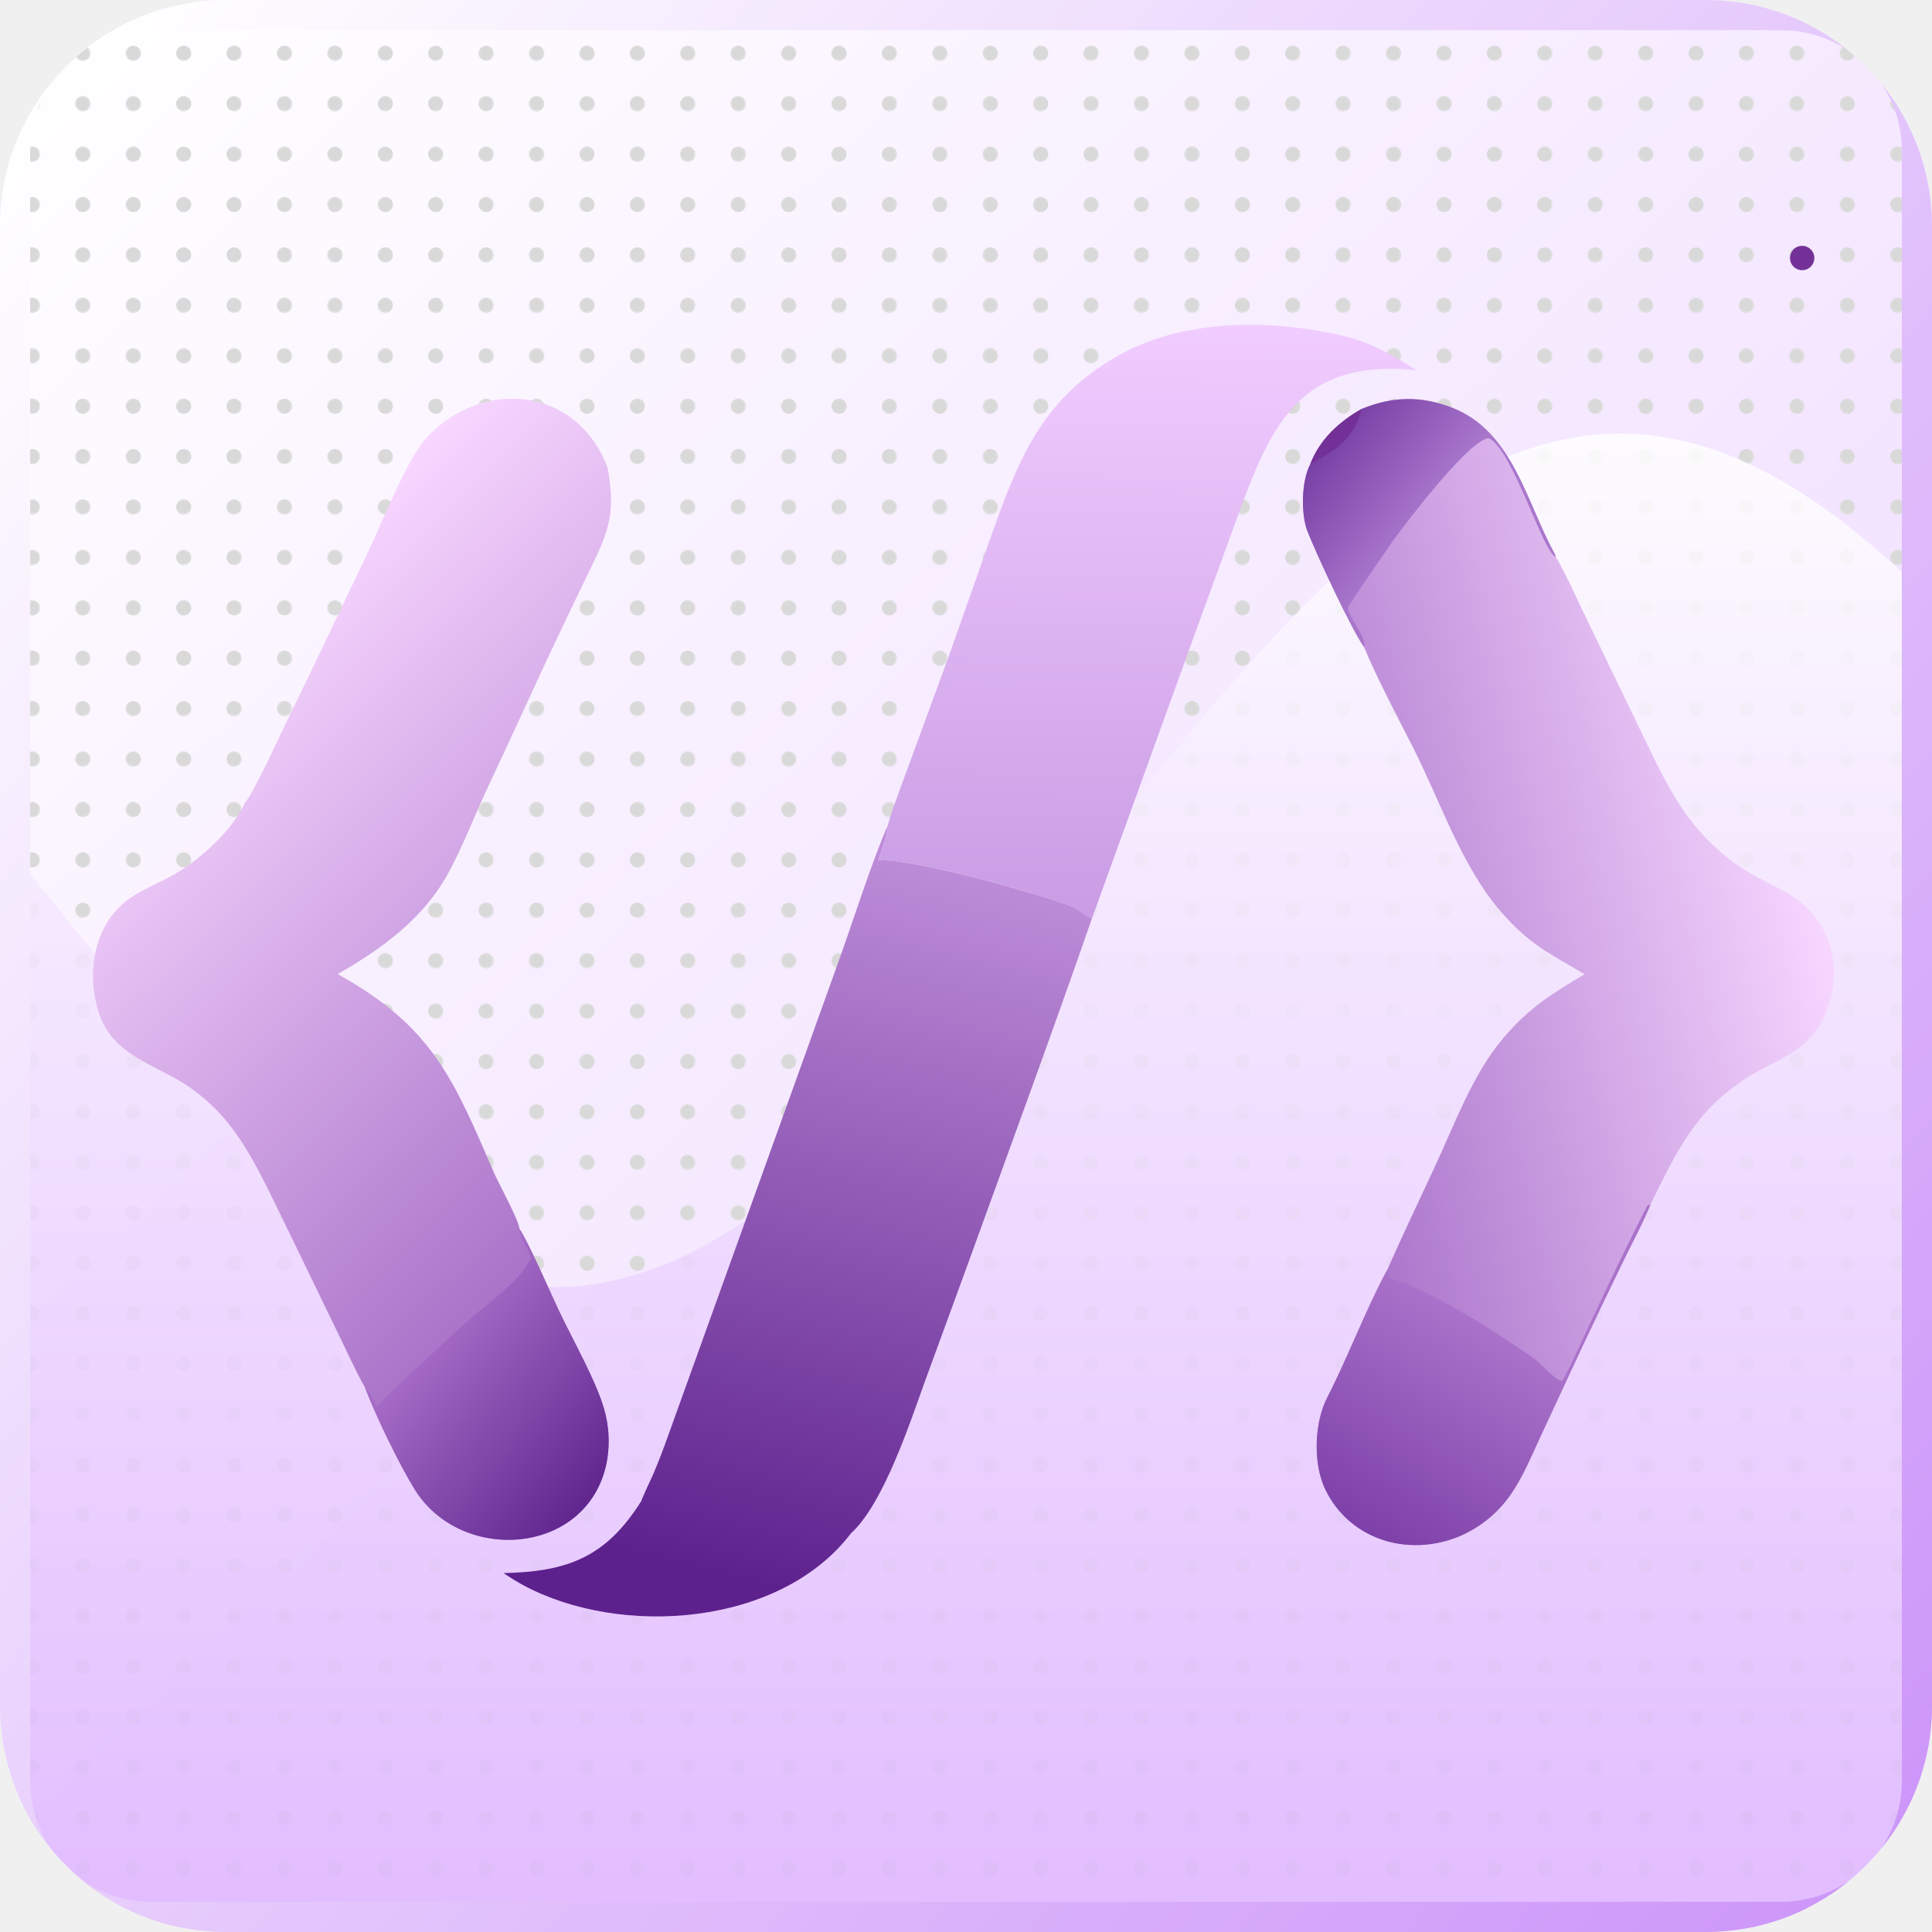
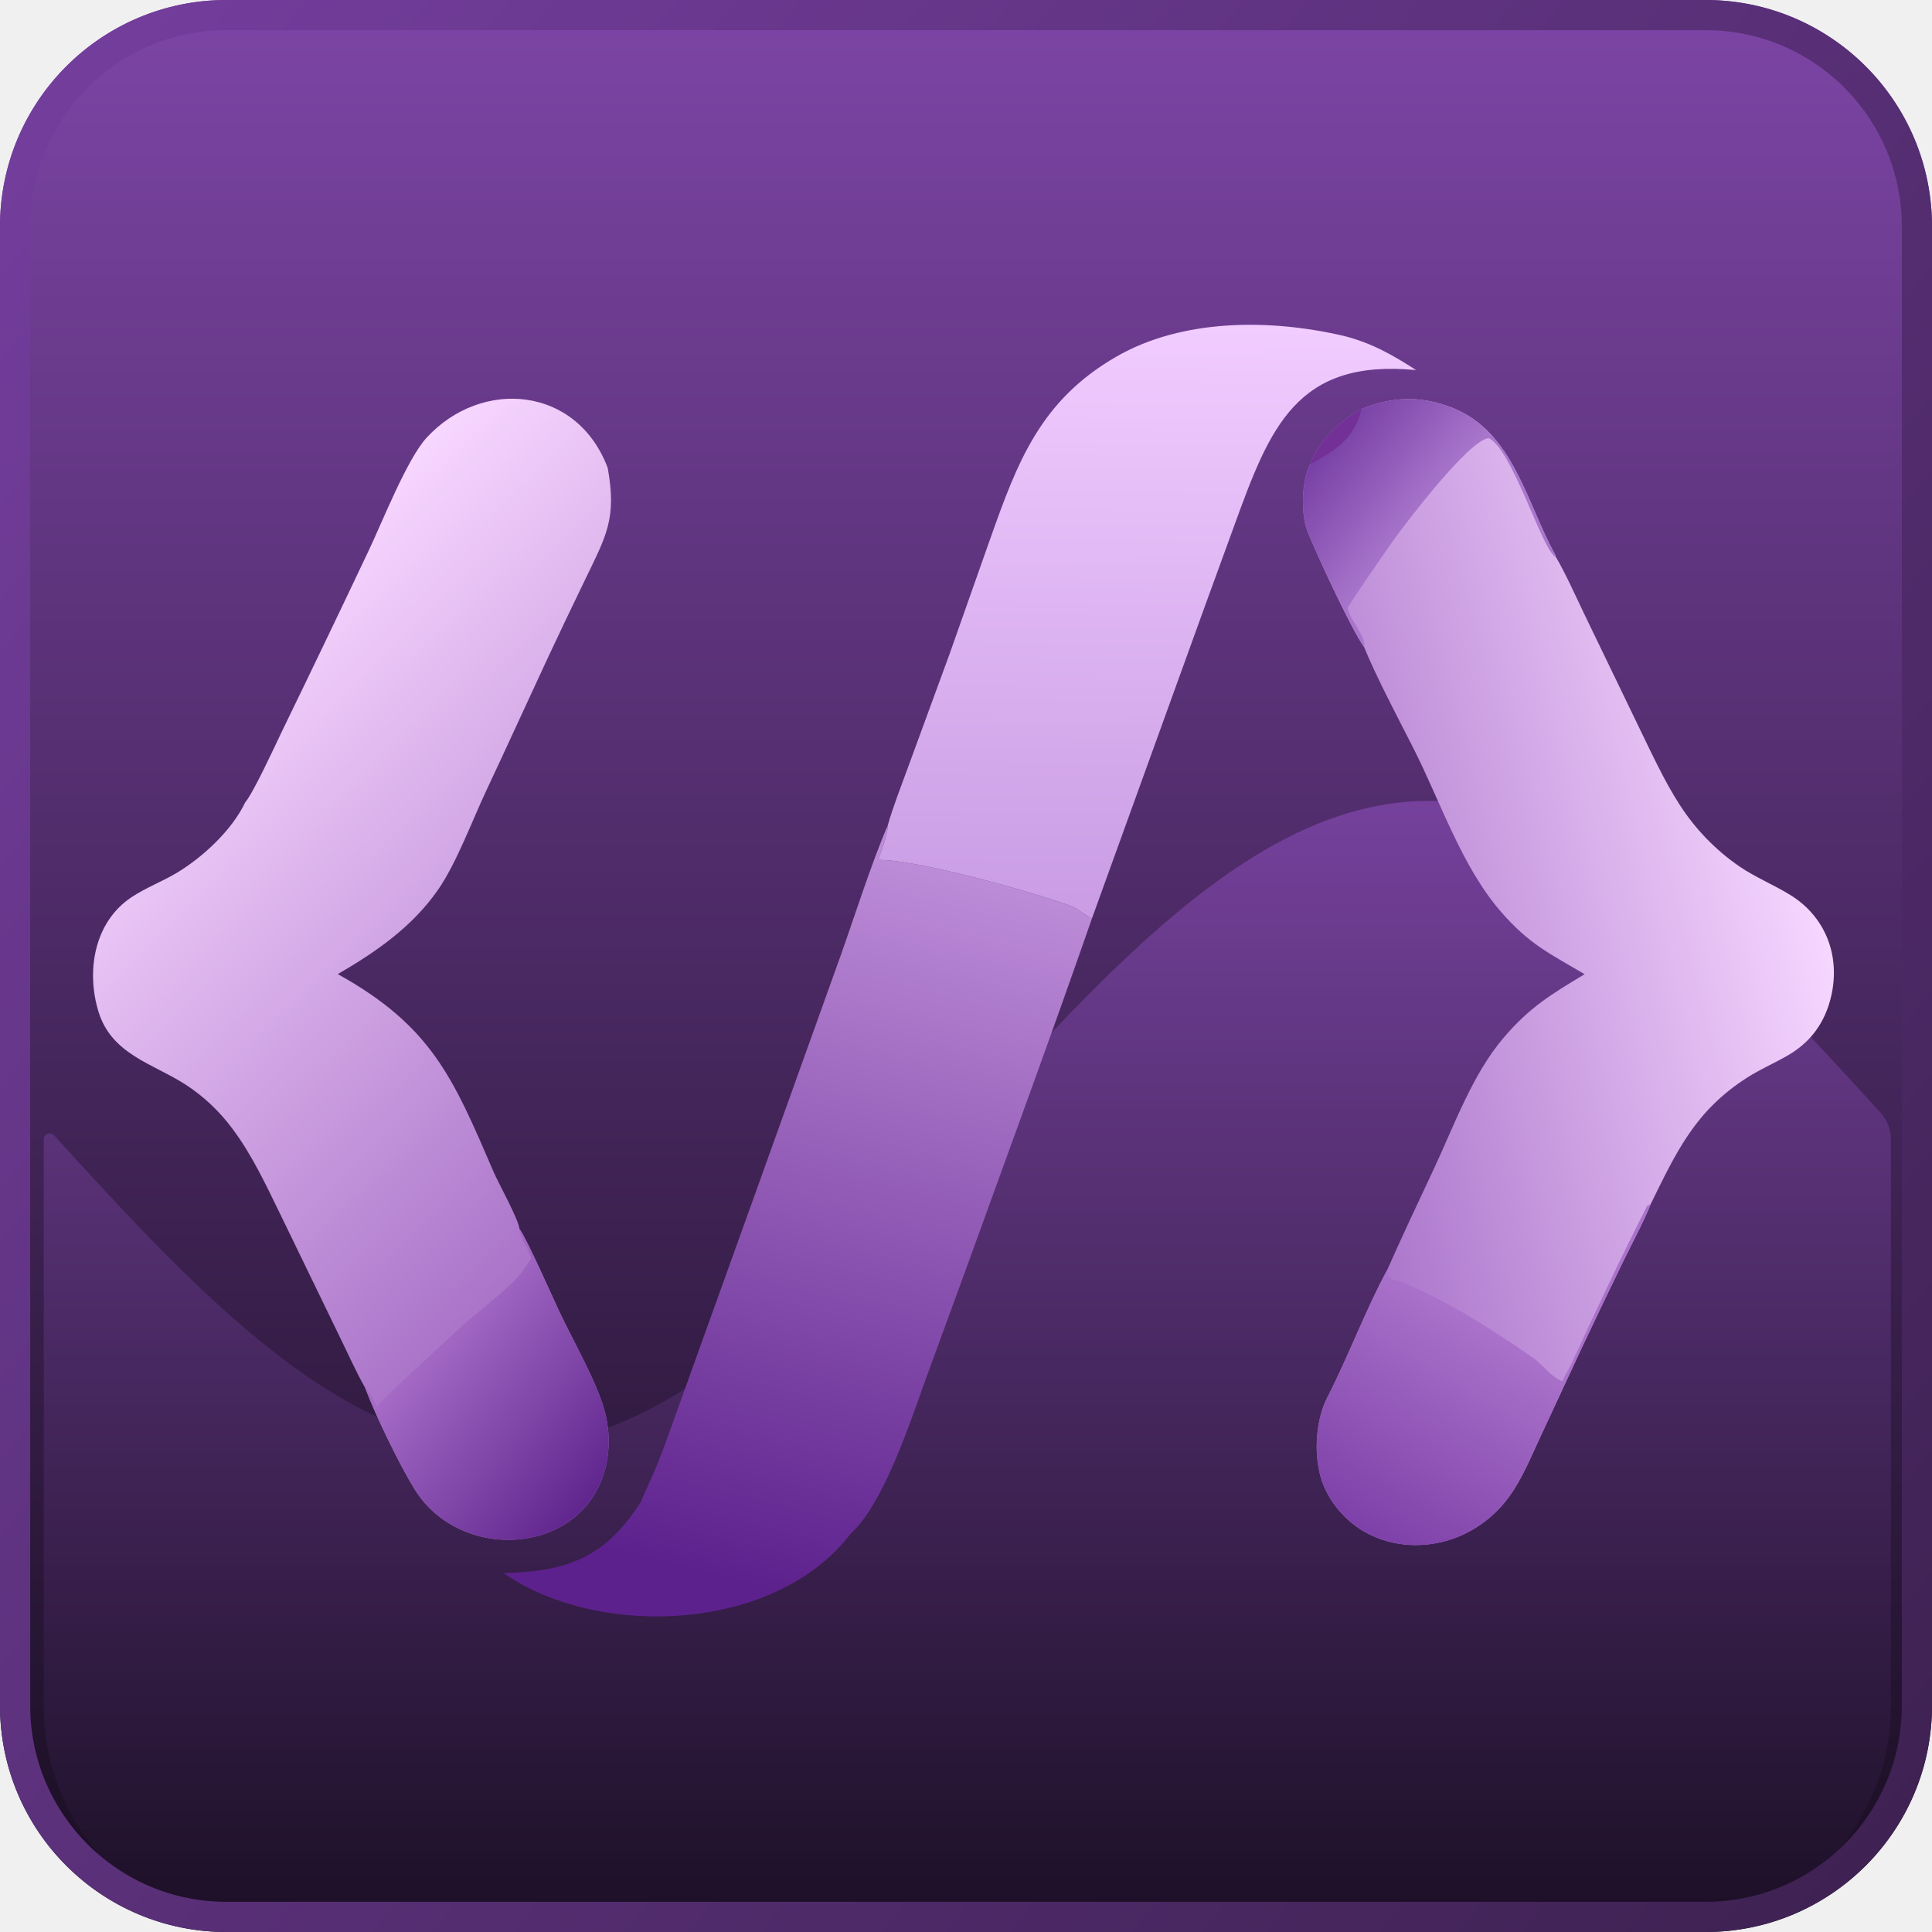
- <svg xmlns="http://www.w3.org/2000/svg" width="512" height="512" viewBox="0 0 512 512" fill="none">
-   <g clip-path="url(#clip0_2_4)">
-     <rect width="512" height="512" rx="60" fill="url(#paint0_linear_2_4)" />
-     <rect x="-6.765" y="-1.24" width="512" height="512" rx="40" fill="url(#pattern0_2_4)" />
-     <path d="M5.24 228L8.382 231.947L11.524 235.89L14.666 239.823L17.808 243.741L20.949 247.64L24.091 251.516L27.233 255.362L30.375 259.176L33.516 262.951L36.658 266.684L39.8 270.369L42.942 274.003L46.084 277.581L49.225 281.099L52.367 284.552L55.509 287.936L58.651 291.247L61.792 294.481L64.934 297.634L68.076 300.702L71.218 303.681L74.359 306.569L77.501 309.36L80.643 312.052L83.785 314.643L86.927 317.127L90.068 319.503L93.21 321.767L96.352 323.917L99.494 325.951L102.635 327.865L105.777 329.657L108.919 331.325L112.061 332.868L115.203 334.283L118.344 335.568L121.486 336.722L124.628 337.744L127.77 338.632L130.911 339.385L134.053 340.003L137.195 340.484L140.337 340.828L143.479 341.035L146.62 341.104L149.762 341.035L152.904 340.828L156.046 340.484L159.187 340.003L162.329 339.385L165.471 338.632L168.613 337.744L171.754 336.722L174.896 335.568L178.038 334.283L181.18 332.868L184.322 331.325L187.463 329.657L190.605 327.865L193.747 325.951L196.889 323.917L200.03 321.767L203.172 319.503L206.314 317.127L209.456 314.643L212.598 312.052L215.739 309.36L218.881 306.569L222.023 303.681L225.165 300.702L228.306 297.634L231.448 294.481L234.59 291.247L237.732 287.936L240.873 284.552L244.015 281.099L247.157 277.581L250.299 274.003L253.441 270.369L256.582 266.684L259.724 262.951L262.866 259.176L266.008 255.362L269.149 251.516L272.291 247.64L275.433 243.741L278.575 239.823L281.717 235.89L284.858 231.947L288 228L291.142 224.053L294.284 220.11L297.425 216.177L300.567 212.259L303.709 208.36L306.851 204.484L309.992 200.638L313.134 196.824L316.276 193.049L319.418 189.316L322.56 185.631L325.701 181.997L328.843 178.419L331.985 174.901L335.127 171.448L338.268 168.064L341.41 164.753L344.552 161.519L347.694 158.366L350.836 155.298L353.977 152.319L357.119 149.431L360.261 146.64L363.403 143.947L366.544 141.357L369.686 138.873L372.828 136.497L375.97 134.233L379.111 132.082L382.253 130.049L385.395 128.135L388.537 126.343L391.679 124.674L394.82 123.132L397.962 121.717L401.104 120.432L404.246 119.278L407.387 118.256L410.529 117.368L413.671 116.614L416.813 115.997L419.955 115.516L423.096 115.172L426.238 114.965L429.38 114.896L432.522 114.965L435.663 115.172L438.805 115.516L441.947 115.997L445.089 116.614L448.23 117.368L451.372 118.256L454.514 119.278L457.656 120.432L460.798 121.717L463.939 123.132L467.081 124.674L470.223 126.343L473.365 128.135L476.506 130.049L479.648 132.082L482.79 134.233L485.932 136.497L489.074 138.873L492.215 141.357L495.357 143.947L498.499 146.64L501.641 149.431L504.782 152.319L507.924 155.298L511.066 158.366L514.208 161.519L517.349 164.753L520.491 168.064L523.633 171.448L526.775 174.901L529.917 178.419L533.058 181.997L536.2 185.631L539.342 189.316L542.484 193.049L545.625 196.824L548.767 200.638L551.909 204.484L555.051 208.36L558.193 212.259L561.334 216.177L564.476 220.11L567.618 224.053L570.76 228V510.76H5.24V228Z" fill="url(#paint1_linear_2_4)" fill-opacity="0.84" />
-     <path d="M360.861 108.37C368.787 105.114 376.488 104.73 385.029 108.126C401.005 114.479 404.536 133.229 412.04 146.81C412.21 147.118 412.218 147.249 412.28 147.558C414.607 151.368 417.767 158.394 419.803 162.63L434.188 192.416C437.479 199.181 441.08 207.029 445.137 213.28C449.269 219.71 454.639 225.256 460.931 229.594C465.148 232.492 470.189 234.527 474.525 237.228C483.907 243.072 487.752 253.44 485.262 264.089C483.663 270.919 479.938 276.108 473.875 279.643C470.394 281.673 466.522 283.345 463.157 285.483C449.218 294.34 444.286 305.234 437.425 319.146C435.806 323.297 432.643 329.217 430.598 333.399C426.819 341.139 423.094 348.902 419.42 356.692L408.253 380.69C405.872 385.782 403.468 391.671 400.242 396.201C396.963 400.89 392.464 404.6 387.233 406.923C380.279 410.001 372.043 410.384 364.95 407.542C358.603 405.033 353.52 400.093 350.821 393.824C347.967 387.009 348.413 376.815 351.731 370.364C357.256 359.627 361.941 347.012 367.621 336.554C371.489 327.823 375.865 318.542 379.946 309.849C385.44 298.146 390.16 284.764 398.488 274.99C405.357 266.928 411.177 263.443 419.943 258.174C410.82 252.769 405.245 250.305 397.621 241.446C387.217 229.361 381.696 212.271 374.389 197.936C370.641 190.58 364.473 178.866 361.531 171.544C358.123 166.769 348.943 147.026 346.477 140.764C344.757 136.392 344.827 127.548 347.224 123.032C349.787 116.415 354.813 111.801 360.861 108.37Z" fill="url(#paint2_linear_2_4)" />
-     <path d="M367.621 336.554C367.668 337.301 367.745 337.534 367.931 338.266C369.542 339.629 370.184 339.183 371.803 339.861C384 344.968 395.503 352.371 406.345 359.879C408.823 361.598 411.254 365.187 414.1 366.043C414.193 365.33 415.831 362.717 416.284 361.726C422.804 347.562 429.464 333.437 436.522 319.533C436.821 319.405 437.123 319.274 437.425 319.146C435.806 323.297 432.643 329.217 430.598 333.399C426.819 341.139 423.095 348.902 419.42 356.692L408.253 380.69C405.872 385.782 403.468 391.671 400.242 396.201C396.963 400.89 392.464 404.6 387.233 406.923C380.279 410.001 372.043 410.384 364.95 407.542C358.604 405.033 353.52 400.093 350.821 393.824C347.967 387.009 348.413 376.815 351.731 370.364C357.256 359.627 361.941 347.012 367.621 336.554Z" fill="url(#paint3_linear_2_4)" />
-     <path d="M360.861 108.37C368.787 105.114 376.488 104.73 385.029 108.126C401.005 114.479 404.536 133.229 412.04 146.81C412.21 147.118 412.218 147.249 412.28 147.558C408.892 146.473 400.699 118.642 394.442 116.097C389.06 116.928 373.077 137.949 369.499 142.846C368.392 144.36 357.152 160.596 357.206 161.093C357.55 164.173 362.127 168.563 361.531 171.544C358.123 166.769 348.943 147.026 346.477 140.764C344.757 136.392 344.827 127.548 347.224 123.032C349.787 116.415 354.813 111.801 360.861 108.37Z" fill="url(#paint4_linear_2_4)" />
-     <path d="M347.224 123.032C349.787 116.415 354.813 111.801 360.861 108.37C358.754 116.367 354.174 119.226 347.224 123.032Z" fill="#733197" />
-     <path d="M64.968 212.66C67.113 210.18 72.904 197.618 74.639 193.978C82.405 178.012 90.088 162.006 97.685 145.959C101.295 138.375 107.881 121.617 113.064 115.989C127.605 100.197 152.873 102.257 161.051 124.009C163.493 137.527 160.634 142.025 155.031 153.662C151.59 160.763 148.196 167.888 144.852 175.035C139.526 186.47 134.282 198.035 128.901 209.455C125.153 217.411 120.978 228.738 116.122 235.744C109.293 245.598 99.691 252.246 89.519 258.149C114.42 271.992 120.054 285.586 130.857 310.667C132.112 313.582 137.436 323.154 137.673 325.686C139.829 328.729 146.247 343.384 148.248 347.613C151.771 355.058 157.994 365.977 160.091 373.404C161.349 377.717 161.637 382.255 160.933 386.696C156.681 412.2 122.334 414.938 109.853 394.633C105.76 387.977 99.56 375.216 96.753 367.77C94.41 363.685 91.798 357.846 89.655 353.494L74.231 321.69C70.463 313.981 66.722 305.923 61.551 299.07C58.18 294.521 54.032 290.604 49.297 287.498C40.543 281.838 29.637 279.497 26.125 268.172C22.789 257.414 24.934 244.372 34.831 237.785C38.623 235.262 42.912 233.659 46.796 231.344C53.695 227.23 61.482 220.014 64.968 212.66Z" fill="url(#paint5_linear_2_4)" />
-     <path d="M137.672 325.686C139.829 328.729 146.247 343.384 148.248 347.612C151.771 355.058 157.994 365.977 160.091 373.403C161.349 377.717 161.637 382.255 160.933 386.696C156.681 412.2 122.334 414.938 109.853 394.633C105.76 387.977 99.56 375.216 96.753 367.77C98.087 368.897 99.009 371.076 99.859 372.703C106.474 365.865 114.18 359.166 121.198 352.53C126.263 347.736 133.85 342.56 138.282 337.22C138.487 336.763 140.786 333.681 140.737 333.461C140.111 330.673 137.841 328.539 137.672 325.686Z" fill="url(#paint6_linear_2_4)" />
-     <path d="M235.272 218.726C235.177 221.465 233.652 225.209 232.717 227.902C242.58 227.667 273.452 236.301 283.88 240.121C285.622 240.76 287.355 242.512 289.372 243.42C278.868 273.681 267.315 305.025 256.399 335.23L245.058 366.24C241.101 377.175 234.103 398.587 225.478 406.389C206.734 430.991 164.484 434.03 138.595 420.053C136.818 419.092 135.1 418.001 133.415 416.889C150.435 416.514 160.561 412.708 169.968 397.774C170.3 396.62 172.365 392.392 173.007 390.905C174.64 387.13 175.865 383.807 177.251 379.939L200.515 315.27L222.781 253.245C226.438 242.943 231.033 228.476 235.272 218.726Z" fill="url(#paint7_linear_2_4)" />
-     <path d="M235.272 218.726C236.408 214.493 239.18 207.338 240.718 203.108L251.558 173.57L262.491 142.58C269.66 122.379 275.729 106.119 295.816 94.531C313.406 84.382 336.634 84.49 355.99 88.991C363.296 90.792 369.046 94.035 375.28 98.077C343.561 95.013 336.502 113.366 327.097 139.275L318.625 162.528L289.371 243.419C287.355 242.512 285.621 240.759 283.88 240.121C273.452 236.301 242.58 227.666 232.717 227.902C233.652 225.209 235.177 221.465 235.272 218.726Z" fill="url(#paint8_linear_2_4)" />
-     <path d="M476.322 65.407C477.956 64.707 479.849 65.459 480.558 67.091C481.262 68.723 480.519 70.619 478.889 71.332C477.251 72.05 475.342 71.299 474.63 69.659C473.921 68.018 474.676 66.111 476.322 65.407Z" fill="#733197" />
-     <rect x="4" y="4" width="504" height="504" rx="36" stroke="url(#paint9_linear_2_4)" stroke-width="8" />
+ <svg xmlns="http://www.w3.org/2000/svg" width="128" height="128" viewBox="0 0 128 128" fill="none">
+   <g clip-path="url(#clip0_3_3)">
+     <rect width="128" height="128" rx="15" fill="url(#paint0_linear_3_3)" />
+     <path d="M2.899 75.481C2.899 75.124 3.338 74.954 3.579 75.218L4.259 75.965L4.939 76.709L5.618 77.451L6.298 78.189L6.978 78.923L7.658 79.651L8.338 80.373L9.018 81.088L9.698 81.794L10.377 82.492L11.057 83.18L11.737 83.857L12.417 84.523L13.097 85.177L13.777 85.817L14.457 86.444L15.136 87.056L15.816 87.653L16.496 88.234L17.176 88.798L17.856 89.345L18.536 89.873L19.215 90.383L19.895 90.873L20.575 91.344L21.255 91.793L21.935 92.222L22.615 92.629L23.295 93.014L23.975 93.376L24.654 93.716L25.334 94.031L26.014 94.324L26.694 94.591L27.374 94.835L28.054 95.053L28.734 95.247L29.413 95.415L30.093 95.557L30.773 95.674L31.453 95.765L32.133 95.831L32.813 95.87L33.493 95.883L34.172 95.87L34.852 95.831L35.532 95.765L36.212 95.674L36.892 95.557L37.572 95.415L38.252 95.247L38.931 95.053L39.611 94.835L40.291 94.591L40.971 94.324L41.651 94.031L42.331 93.716L43.011 93.376L43.691 93.014L44.37 92.629L45.05 92.222L45.73 91.793L46.41 91.344L47.09 90.873L47.77 90.383L48.45 89.873L49.129 89.345L49.809 88.798L50.489 88.234L51.169 87.653L51.849 87.056L52.529 86.444L53.209 85.817L53.888 85.177L54.568 84.523L55.248 83.857L55.928 83.18L56.608 82.492L57.288 81.794L57.968 81.088L58.647 80.373L59.327 79.651L60.007 78.923L60.687 78.189L61.367 77.451L62.047 76.709L62.727 75.965L63.406 75.218L64.086 74.471L64.766 73.724L65.446 72.978L66.126 72.233L66.806 71.491L67.486 70.753L68.165 70.019L68.845 69.291L69.525 68.569L70.205 67.855L70.885 67.148L71.565 66.45L72.245 65.762L72.924 65.085L73.604 64.419L74.284 63.765L74.964 63.125L75.644 62.498L76.324 61.886L77.004 61.289L77.683 60.708L78.363 60.144L79.043 59.597L79.723 59.069L80.403 58.559L81.083 58.069L81.763 57.599L82.442 57.149L83.122 56.72L83.802 56.313L84.482 55.928L85.162 55.566L85.842 55.227L86.522 54.911L87.201 54.619L87.881 54.351L88.561 54.108L89.241 53.889L89.921 53.696L90.601 53.528L91.281 53.385L91.96 53.268L92.64 53.177L93.32 53.112L94 53.073L94.68 53.06L95.36 53.073L96.04 53.112L96.719 53.177L97.399 53.268L98.079 53.385L98.759 53.528L99.439 53.696L100.119 53.889L100.799 54.108L101.478 54.351L102.158 54.619L102.838 54.911L103.518 55.227L104.198 55.566L104.878 55.928L105.558 56.313L106.237 56.72L106.917 57.149L107.597 57.599L108.277 58.069L108.957 58.559L109.637 59.069L110.317 59.597L110.997 60.144L111.676 60.708L112.356 61.289L113.036 61.886L113.716 62.498L114.396 63.125L115.076 63.765L115.756 64.419L116.435 65.085L117.115 65.762L117.795 66.45L118.475 67.148L119.155 67.855L119.835 68.569L120.515 69.291L121.194 70.019L121.874 70.753L122.554 71.491L123.234 72.233L123.914 72.978L124.594 73.724C125.031 74.205 125.274 74.831 125.274 75.481V113C125.274 121.284 118.558 128 110.274 128H17.83C9.584 128 2.899 121.315 2.899 113.069V75.481Z" fill="url(#paint1_linear_3_3)" />
+     <path d="M90.215 27.093C92.197 26.279 94.122 26.183 96.257 27.032C100.251 28.62 101.134 33.307 103.01 36.702C103.053 36.779 103.055 36.812 103.07 36.889C103.652 37.842 104.442 39.599 104.951 40.657L108.547 48.104C109.37 49.795 110.27 51.757 111.284 53.32C112.317 54.928 113.66 56.314 115.233 57.398C116.287 58.123 117.547 58.632 118.631 59.307C120.977 60.768 121.938 63.36 121.316 66.022C120.916 67.73 119.985 69.027 118.469 69.911C117.599 70.418 116.631 70.836 115.789 71.371C112.305 73.585 111.071 76.308 109.356 79.787C108.952 80.824 108.161 82.304 107.65 83.35C106.705 85.285 105.774 87.225 104.855 89.173L102.063 95.173C101.468 96.445 100.867 97.918 100.061 99.05C99.241 100.223 98.116 101.15 96.808 101.731C95.07 102.5 93.011 102.596 91.237 101.886C89.651 101.258 88.38 100.023 87.705 98.456C86.992 96.752 87.103 94.204 87.933 92.591C89.314 89.907 90.485 86.753 91.905 84.138C92.872 81.956 93.966 79.635 94.986 77.462C96.36 74.536 97.54 71.191 99.622 68.748C101.339 66.732 102.794 65.861 104.986 64.543C102.705 63.192 101.311 62.576 99.405 60.362C96.804 57.34 95.424 53.068 93.597 49.484C92.66 47.645 91.118 44.716 90.383 42.886C89.531 41.692 87.236 36.757 86.619 35.191C86.189 34.098 86.207 31.887 86.806 30.758C87.447 29.104 88.703 27.95 90.215 27.093Z" fill="url(#paint2_linear_3_3)" />
+     <path d="M91.905 84.138C91.917 84.325 91.936 84.383 91.983 84.566C92.385 84.907 92.546 84.796 92.951 84.965C96 86.242 98.876 88.093 101.586 89.97C102.206 90.399 102.814 91.297 103.525 91.511C103.548 91.333 103.958 90.679 104.071 90.431C105.701 86.891 107.366 83.359 109.131 79.883C109.205 79.851 109.281 79.818 109.356 79.787C108.952 80.824 108.161 82.304 107.65 83.35C106.705 85.285 105.774 87.225 104.855 89.173L102.063 95.173C101.468 96.445 100.867 97.918 100.061 99.05C99.241 100.223 98.116 101.15 96.808 101.731C95.07 102.5 93.011 102.596 91.237 101.886C89.651 101.258 88.38 100.023 87.705 98.456C86.992 96.752 87.103 94.204 87.933 92.591C89.314 89.907 90.485 86.753 91.905 84.138Z" fill="url(#paint3_linear_3_3)" />
+     <path d="M90.215 27.093C92.197 26.279 94.122 26.183 96.257 27.032C100.251 28.62 101.134 33.307 103.01 36.702C103.053 36.779 103.055 36.812 103.07 36.889C102.223 36.618 100.175 29.661 98.611 29.024C97.265 29.232 93.269 34.487 92.375 35.712C92.098 36.09 89.288 40.149 89.301 40.273C89.388 41.043 90.532 42.141 90.383 42.886C89.531 41.692 87.236 36.757 86.619 35.191C86.189 34.098 86.207 31.887 86.806 30.758C87.447 29.104 88.703 27.95 90.215 27.093Z" fill="url(#paint4_linear_3_3)" />
+     <path d="M86.806 30.758C87.447 29.104 88.703 27.95 90.215 27.093C89.689 29.092 88.543 29.807 86.806 30.758Z" fill="#733197" />
+     <path d="M16.242 53.165C16.778 52.545 18.226 49.404 18.66 48.495C20.601 44.503 22.522 40.502 24.421 36.49C25.324 34.594 26.97 30.404 28.266 28.997C31.901 25.049 38.218 25.564 40.263 31.002C40.873 34.382 40.158 35.506 38.758 38.416C37.897 40.191 37.049 41.972 36.213 43.759C34.881 46.617 33.57 49.509 32.225 52.364C31.288 54.353 30.244 57.185 29.03 58.936C27.323 61.4 24.923 63.062 22.38 64.537C28.605 67.998 30.014 71.397 32.714 77.667C33.028 78.395 34.359 80.788 34.418 81.421C34.957 82.182 36.562 85.846 37.062 86.903C37.943 88.765 39.498 91.494 40.023 93.351C40.337 94.429 40.409 95.564 40.233 96.674C39.17 103.05 30.583 103.734 27.463 98.658C26.44 96.994 24.89 93.804 24.188 91.942C23.602 90.921 22.949 89.462 22.414 88.374L18.558 80.422C17.616 78.495 16.68 76.481 15.388 74.767C14.545 73.63 13.508 72.651 12.324 71.875C10.136 70.459 7.409 69.874 6.531 67.043C5.697 64.353 6.233 61.093 8.708 59.446C9.656 58.815 10.728 58.415 11.699 57.836C13.424 56.807 15.37 55.003 16.242 53.165Z" fill="url(#paint5_linear_3_3)" />
+     <path d="M34.418 81.421C34.957 82.182 36.562 85.846 37.062 86.903C37.943 88.764 39.498 91.494 40.023 93.351C40.337 94.429 40.409 95.564 40.233 96.674C39.17 103.05 30.583 103.734 27.463 98.658C26.44 96.994 24.89 93.804 24.188 91.942C24.522 92.224 24.752 92.769 24.965 93.176C26.619 91.466 28.545 89.792 30.299 88.132C31.566 86.934 33.463 85.64 34.57 84.305C34.622 84.191 35.197 83.42 35.184 83.365C35.028 82.668 34.46 82.135 34.418 81.421Z" fill="url(#paint6_linear_3_3)" />
+     <path d="M58.818 54.681C58.794 55.366 58.413 56.302 58.179 56.975C60.645 56.917 68.363 59.075 70.97 60.03C71.405 60.19 71.839 60.628 72.343 60.855C69.717 68.42 66.829 76.256 64.1 83.808L61.265 91.56C60.275 94.294 58.526 99.647 56.37 101.597C51.683 107.748 41.121 108.508 34.649 105.013C34.205 104.773 33.775 104.5 33.354 104.222C37.609 104.128 40.14 103.177 42.492 99.443C42.575 99.155 43.091 98.098 43.252 97.726C43.66 96.782 43.966 95.952 44.313 94.985L50.129 78.818L55.695 63.311C56.61 60.736 57.758 57.119 58.818 54.681Z" fill="url(#paint7_linear_3_3)" />
+     <path d="M58.818 54.681C59.102 53.623 59.795 51.834 60.18 50.777L62.889 43.392L65.623 35.645C67.415 30.595 68.932 26.53 73.954 23.633C78.352 21.096 84.159 21.123 88.997 22.248C90.824 22.698 92.261 23.509 93.82 24.519C85.89 23.753 84.126 28.341 81.774 34.819L79.656 40.632L72.343 60.855C71.839 60.628 71.405 60.19 70.97 60.03C68.363 59.075 60.645 56.917 58.179 56.975C58.413 56.302 58.794 55.366 58.818 54.681Z" fill="url(#paint8_linear_3_3)" />
+     <rect x="1" y="1" width="126" height="126" rx="14" stroke="url(#paint9_linear_3_3)" stroke-width="2" />
  </g>
  <defs>
-     <linearGradient id="paint0_linear_2_4" x1="17.284" y1="1.72695e-06" x2="494.716" y2="512" gradientUnits="userSpaceOnUse">
-       <stop stop-color="white" />
-       <stop offset="0.62" stop-color="#F3E4FF" />
+     <linearGradient id="paint0_linear_3_3" x1="64" y1="0" x2="64" y2="128" gradientUnits="userSpaceOnUse">
+       <stop stop-color="#7D45A6" />
+       <stop offset="1" stop-color="#180D20" />
    </linearGradient>
-     <linearGradient id="paint1_linear_2_4" x1="288" y1="114.896" x2="288" y2="510.76" gradientUnits="userSpaceOnUse">
-       <stop stop-color="white" />
-       <stop offset="1" stop-color="#DEB4FF" />
+     <linearGradient id="paint1_linear_3_3" x1="64.086" y1="53.06" x2="64.086" y2="128" gradientUnits="userSpaceOnUse">
+       <stop stop-color="#75419C" />
+       <stop offset="1" stop-color="#1B0F25" />
    </linearGradient>
-     <linearGradient id="paint2_linear_2_4" x1="346.581" y1="255.191" x2="476.833" y2="222.23" gradientUnits="userSpaceOnUse">
+     <linearGradient id="paint2_linear_3_3" x1="86.645" y1="63.798" x2="119.208" y2="55.557" gradientUnits="userSpaceOnUse">
      <stop stop-color="#AC77CC" />
      <stop offset="1" stop-color="#F6D6FF" />
    </linearGradient>
-     <linearGradient id="paint3_linear_2_4" x1="361.089" y1="404.758" x2="392.897" y2="351.062" gradientUnits="userSpaceOnUse">
+     <linearGradient id="paint3_linear_3_3" x1="90.272" y1="101.19" x2="98.224" y2="87.766" gradientUnits="userSpaceOnUse">
      <stop stop-color="#7E41A9" />
      <stop offset="1" stop-color="#AA72CA" />
    </linearGradient>
-     <linearGradient id="paint4_linear_2_4" x1="350.91" y1="118.488" x2="375.861" y2="138.061" gradientUnits="userSpaceOnUse">
+     <linearGradient id="paint4_linear_3_3" x1="87.728" y1="29.622" x2="93.965" y2="34.515" gradientUnits="userSpaceOnUse">
      <stop stop-color="#7840A5" />
      <stop offset="1" stop-color="#A976CC" />
    </linearGradient>
-     <linearGradient id="paint5_linear_2_4" x1="179.678" y1="296.768" x2="56.942" y2="171.786" gradientUnits="userSpaceOnUse">
+     <linearGradient id="paint5_linear_3_3" x1="44.919" y1="74.192" x2="14.235" y2="42.947" gradientUnits="userSpaceOnUse">
      <stop stop-color="#AA74C9" />
      <stop offset="1" stop-color="#F7D6FF" />
    </linearGradient>
-     <linearGradient id="paint6_linear_2_4" x1="158.866" y1="393.17" x2="114.148" y2="355.155" gradientUnits="userSpaceOnUse">
+     <linearGradient id="paint6_linear_3_3" x1="39.717" y1="98.292" x2="28.537" y2="88.789" gradientUnits="userSpaceOnUse">
      <stop stop-color="#61278F" />
      <stop offset="1" stop-color="#A56BC6" />
    </linearGradient>
-     <linearGradient id="paint7_linear_2_4" x1="204.579" y1="421.222" x2="250.786" y2="230.475" gradientUnits="userSpaceOnUse">
+     <linearGradient id="paint7_linear_3_3" x1="51.145" y1="105.305" x2="62.696" y2="57.619" gradientUnits="userSpaceOnUse">
      <stop stop-color="#5D218D" />
      <stop offset="1" stop-color="#BD8CD8" />
    </linearGradient>
-     <linearGradient id="paint8_linear_2_4" x1="301.601" y1="243" x2="303.358" y2="86.415" gradientUnits="userSpaceOnUse">
+     <linearGradient id="paint8_linear_3_3" x1="75.4" y1="60.75" x2="75.84" y2="21.604" gradientUnits="userSpaceOnUse">
      <stop stop-color="#C99CE4" />
      <stop offset="1" stop-color="#F1CCFF" />
    </linearGradient>
-     <linearGradient id="paint9_linear_2_4" x1="-5.01058e-06" y1="37.905" x2="512" y2="474.095" gradientUnits="userSpaceOnUse">
-       <stop stop-color="white" />
-       <stop offset="1" stop-color="#CD97F9" />
+     <linearGradient id="paint9_linear_3_3" x1="-1.25265e-06" y1="9.476" x2="128" y2="118.524" gradientUnits="userSpaceOnUse">
+       <stop stop-color="#733D9C" />
+       <stop offset="1" stop-color="#3F2253" />
    </linearGradient>
-     <clipPath id="clip0_2_4">
-       <rect width="512" height="512" rx="60" fill="white" />
+     <clipPath id="clip0_3_3">
+       <rect width="128" height="128" rx="15" fill="white" />
    </clipPath>
-     <pattern id="pattern0_2_4" patternUnits="userSpaceOnUse" patternTransform="matrix(13.36 0 0 13.36 -6.76489 -1.24043)" preserveAspectRatio="none" viewBox="0 0 13.36 13.36" width="1" height="1">
-       <g id="pattern0_2_4_inner">
-         <path d="M4 2C4 3.105 3.105 4 2 4C0.895 4 0 3.105 0 2C0 0.895 0.895 0 2 0C3.105 0 4 0.895 4 2Z" fill="#D9D9D9" />
-       </g>
-     </pattern>
  </defs>
</svg>
